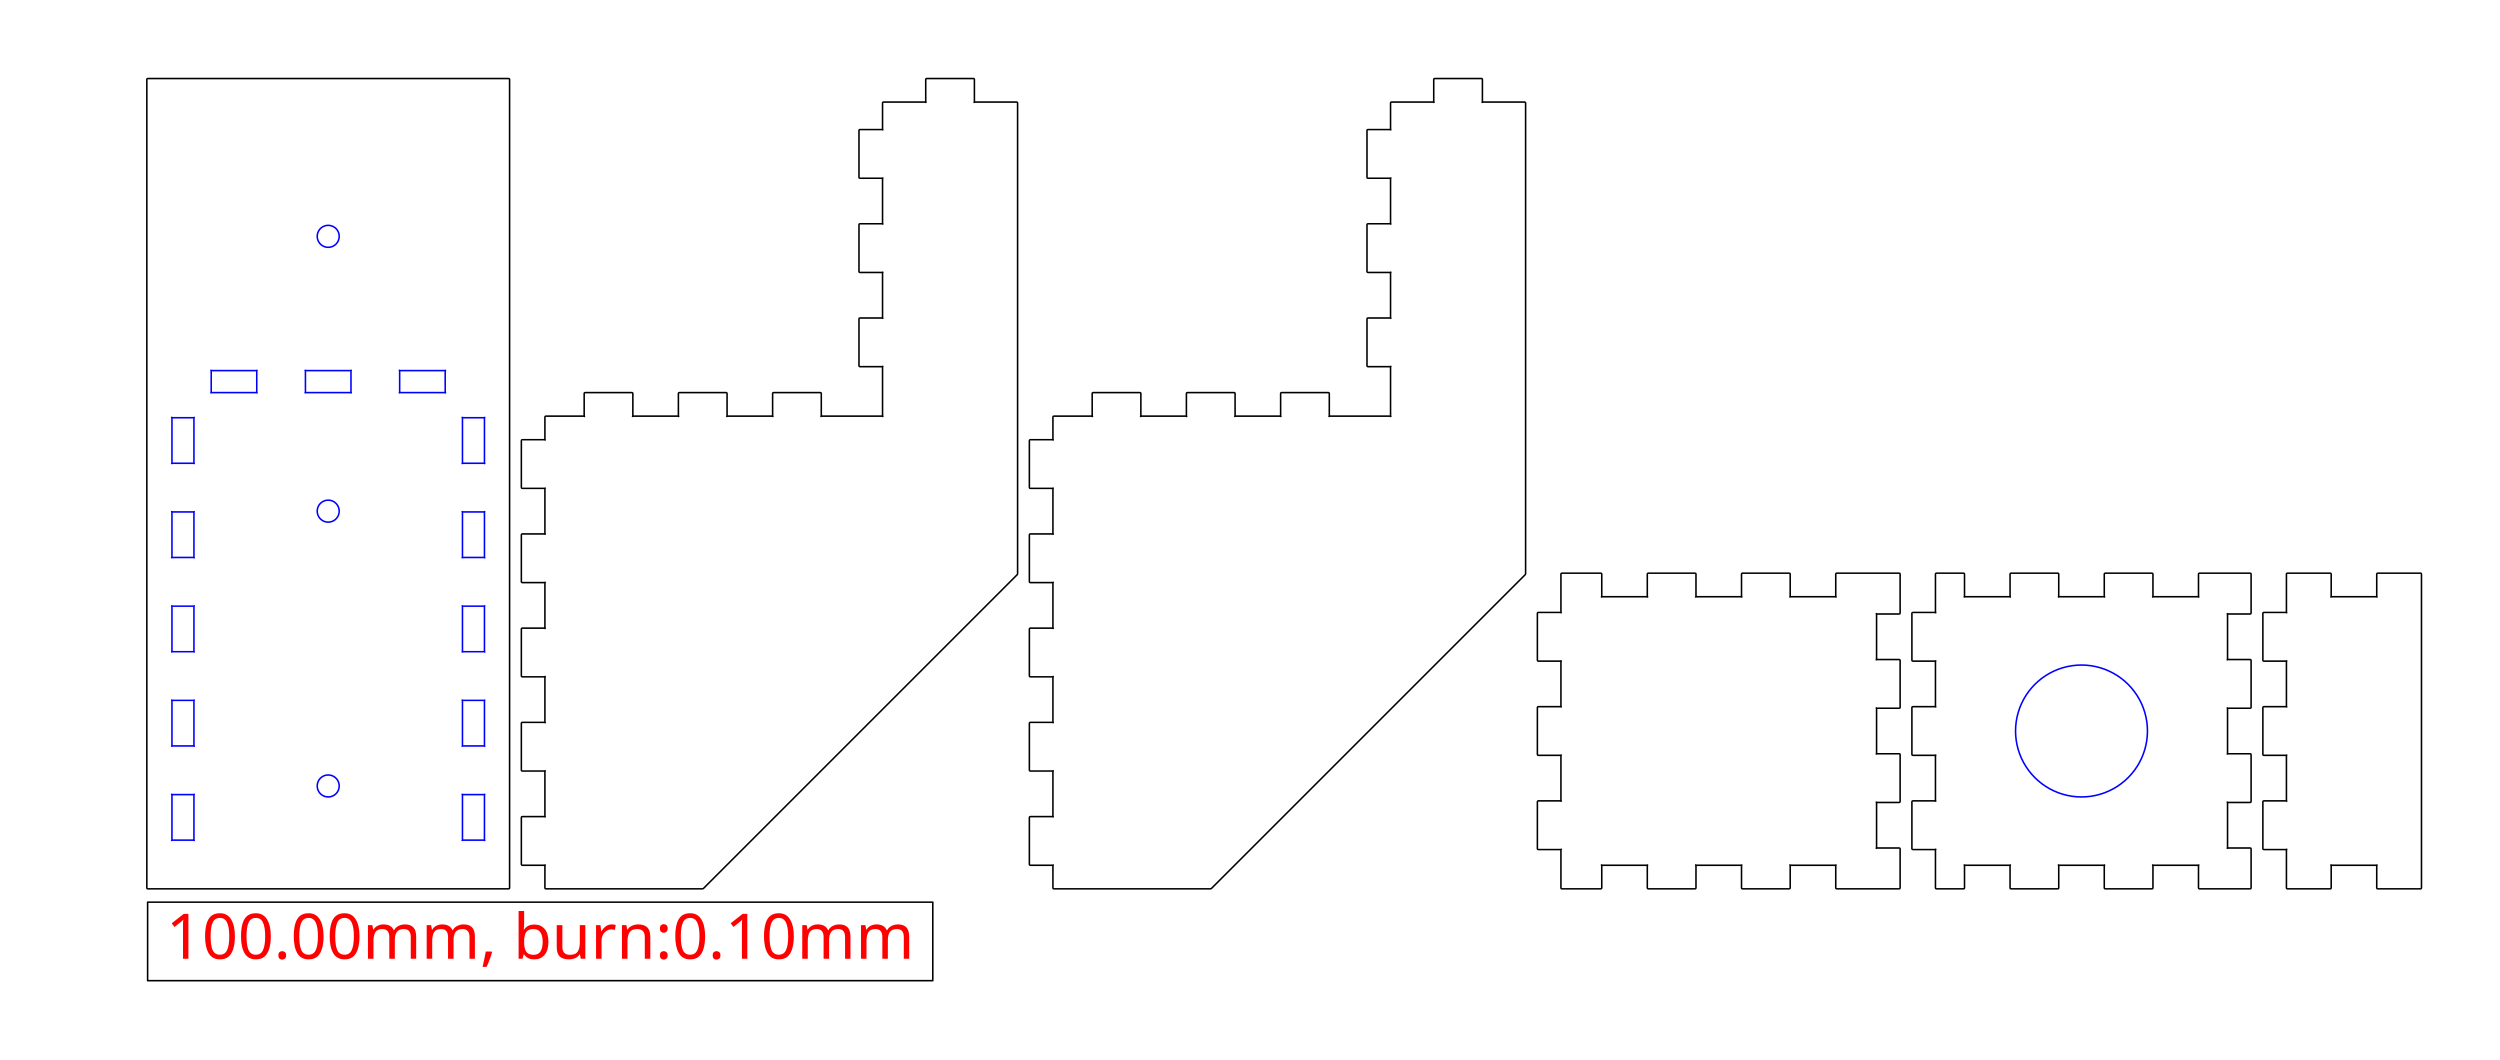
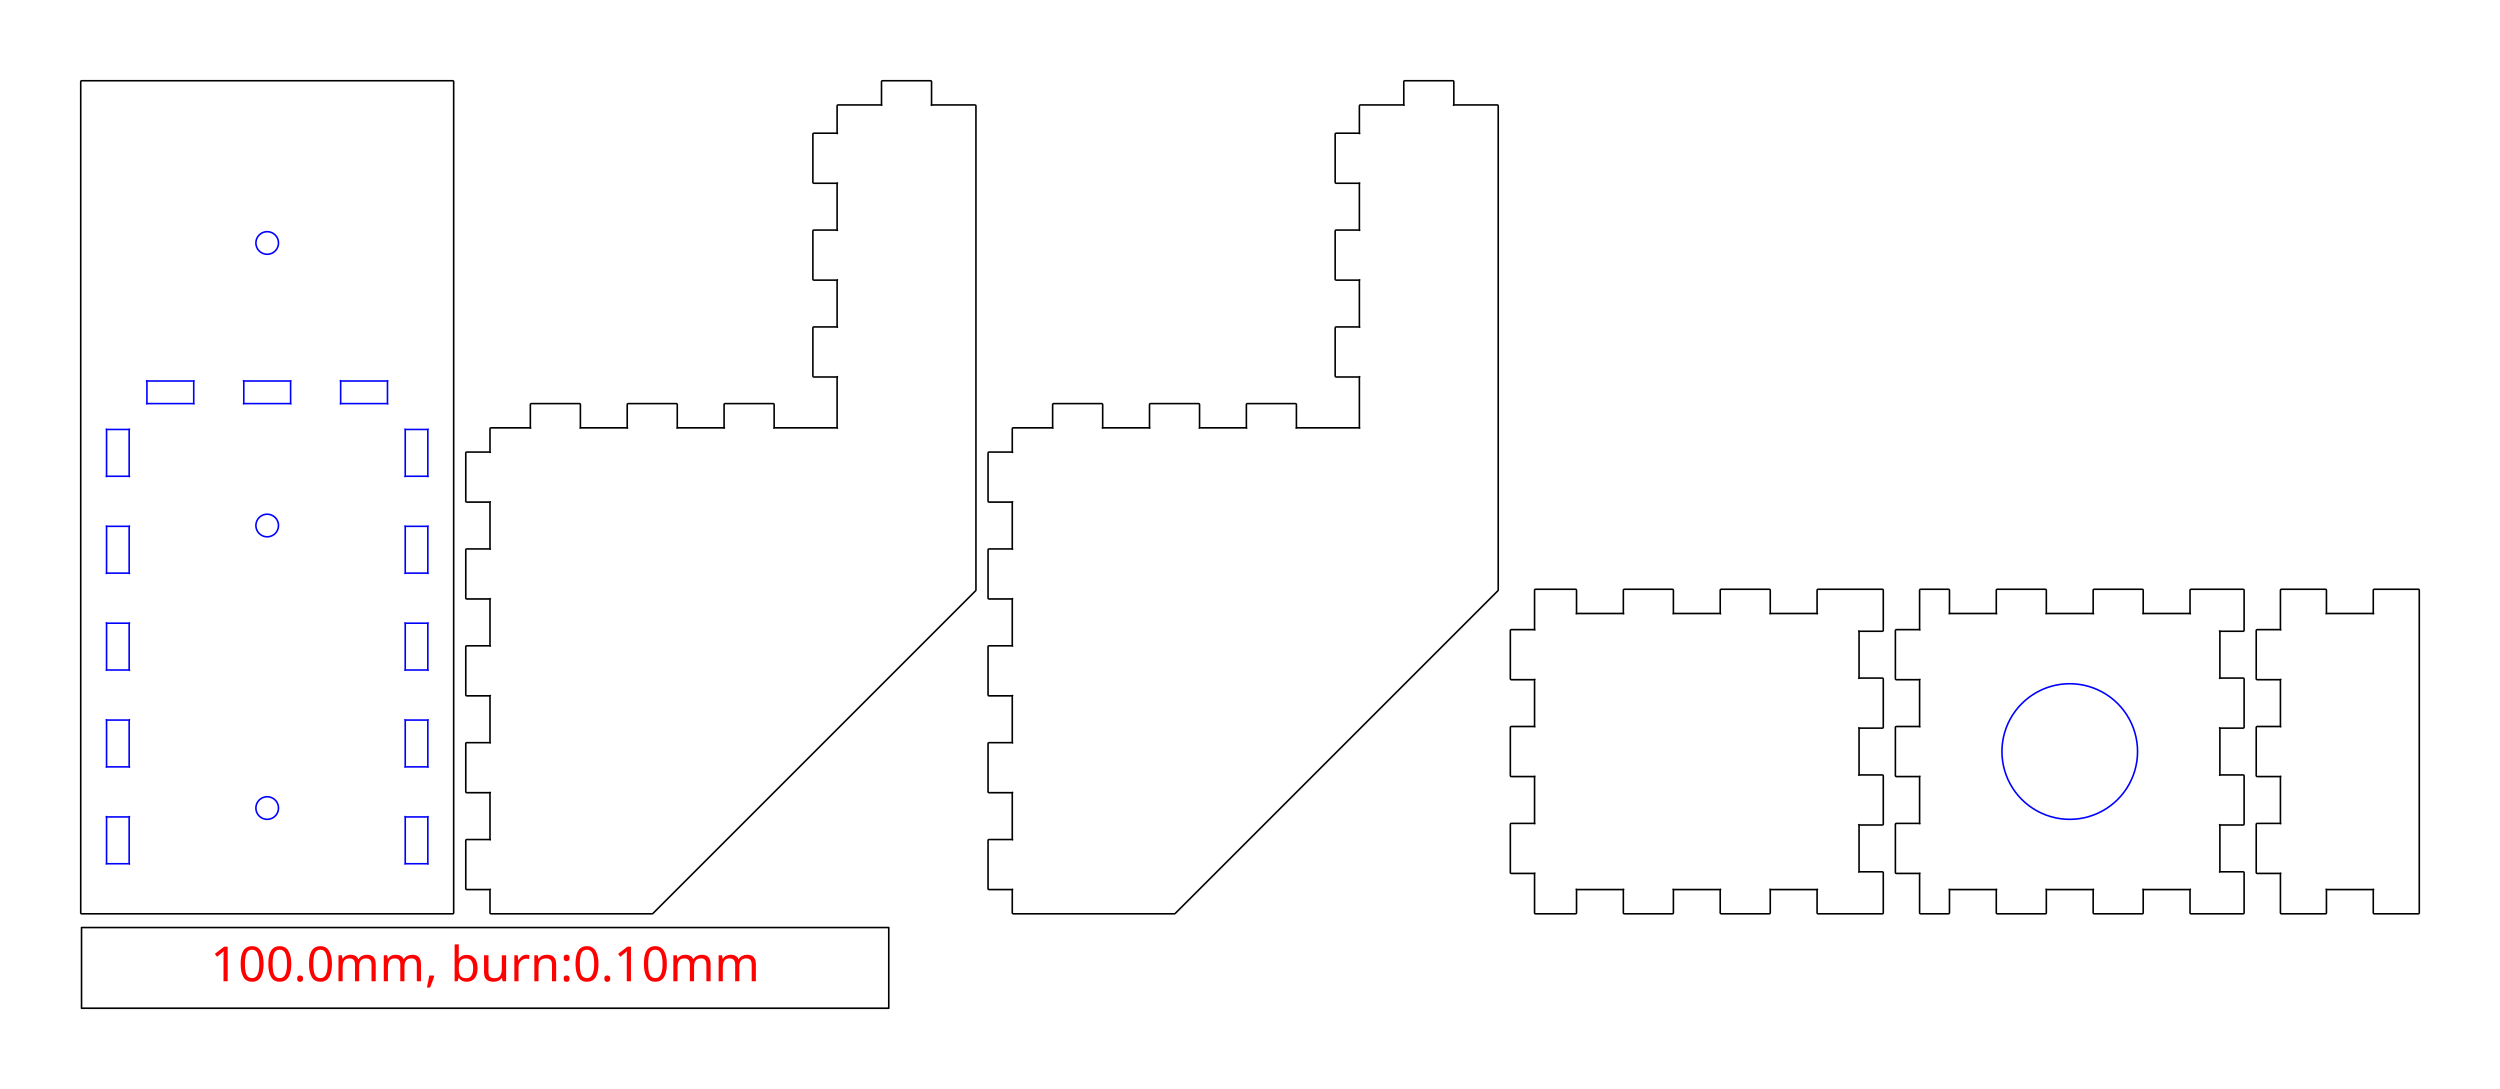
- <svg xmlns="http://www.w3.org/2000/svg" height="134.90mm" viewBox="0.0 0.0 318.40 134.90" width="318.40mm">
+ <svg xmlns="http://www.w3.org/2000/svg" height="134.90mm" viewBox="0.0 0.0 309.70 134.90" width="309.70mm">
  <g id="p-0" style="fill:none;stroke-linecap:round;stroke-linejoin:round;">
-     <path d="M 18.800 124.900 H 118.800 V 114.900 H 18.800 V 124.900 Z" stroke="rgb(0,0,0)" stroke-width="0.20" />
-     <text dominant-baseline="hanging" font-size="8px" style="font-family: sans-serif ; font-weight: normal; font-style: normal; fill: rgb(255,0,0)" text-anchor="middle" transform="matrix( 1.000 0.000 0.000 1.000 68.800 115.900 )">100.00mm, burn:0.10mm</text>
+     <path d="M 10.100 124.900 H 110.100 V 114.900 H 10.100 V 124.900 Z" stroke="rgb(0,0,0)" stroke-width="0.20" />
+     <text dominant-baseline="hanging" font-size="6px" style="font-family: sans-serif ; font-weight: normal; font-style: normal; fill: rgb(255,0,0)" text-anchor="middle" transform="matrix( 1.000 0.000 0.000 1.000 60.100 116.900 )">100.0mm, burn:0.10mm</text>
  </g>
  <g id="p-1" style="fill:none;stroke-linecap:round;stroke-linejoin:round;">
-     <path d="M 24.700 104.100 V 107.000 C 24.700 107.100 24.800 107.000 24.700 107.000 H 21.900 C 21.800 107.000 21.900 107.100 21.900 107.000 V 101.200 C 21.900 101.100 21.800 101.200 21.900 101.200 H 24.700 C 24.800 101.200 24.700 101.100 24.700 101.200 V 104.100 Z" stroke="rgb(0,0,255)" stroke-width="0.20" />
-     <path d="M 24.700 92.100 V 95.000 C 24.700 95.100 24.800 95.000 24.700 95.000 H 21.900 C 21.800 95.000 21.900 95.100 21.900 95.000 V 89.200 C 21.900 89.100 21.800 89.200 21.900 89.200 H 24.700 C 24.800 89.200 24.700 89.100 24.700 89.200 V 92.100 Z" stroke="rgb(0,0,255)" stroke-width="0.20" />
-     <path d="M 24.700 80.100 V 83.000 C 24.700 83.100 24.800 83.000 24.700 83.000 H 21.900 C 21.800 83.000 21.900 83.100 21.900 83.000 V 77.200 C 21.900 77.100 21.800 77.200 21.900 77.200 H 24.700 C 24.800 77.200 24.700 77.100 24.700 77.200 V 80.100 Z" stroke="rgb(0,0,255)" stroke-width="0.20" />
-     <path d="M 24.700 68.100 V 71.000 C 24.700 71.100 24.800 71.000 24.700 71.000 H 21.900 C 21.800 71.000 21.900 71.100 21.900 71.000 V 65.200 C 21.900 65.100 21.800 65.200 21.900 65.200 H 24.700 C 24.800 65.200 24.700 65.100 24.700 65.200 V 68.100 Z" stroke="rgb(0,0,255)" stroke-width="0.20" />
-     <path d="M 24.700 56.100 V 59.000 C 24.700 59.100 24.800 59.000 24.700 59.000 H 21.900 C 21.800 59.000 21.900 59.100 21.900 59.000 V 53.200 C 21.900 53.100 21.800 53.200 21.900 53.200 H 24.700 C 24.800 53.200 24.700 53.100 24.700 53.200 V 56.100 Z" stroke="rgb(0,0,255)" stroke-width="0.20" />
-     <path d="M 61.700 104.100 V 107.000 C 61.700 107.100 61.800 107.000 61.700 107.000 H 58.900 C 58.800 107.000 58.900 107.100 58.900 107.000 V 101.200 C 58.900 101.100 58.800 101.200 58.900 101.200 H 61.700 C 61.800 101.200 61.700 101.100 61.700 101.200 V 104.100 Z" stroke="rgb(0,0,255)" stroke-width="0.20" />
-     <path d="M 61.700 92.100 V 95.000 C 61.700 95.100 61.800 95.000 61.700 95.000 H 58.900 C 58.800 95.000 58.900 95.100 58.900 95.000 V 89.200 C 58.900 89.100 58.800 89.200 58.900 89.200 H 61.700 C 61.800 89.200 61.700 89.100 61.700 89.200 V 92.100 Z" stroke="rgb(0,0,255)" stroke-width="0.20" />
-     <path d="M 61.700 80.100 V 83.000 C 61.700 83.100 61.800 83.000 61.700 83.000 H 58.900 C 58.800 83.000 58.900 83.100 58.900 83.000 V 77.200 C 58.900 77.100 58.800 77.200 58.900 77.200 H 61.700 C 61.800 77.200 61.700 77.100 61.700 77.200 V 80.100 Z" stroke="rgb(0,0,255)" stroke-width="0.20" />
-     <path d="M 61.700 68.100 V 71.000 C 61.700 71.100 61.800 71.000 61.700 71.000 H 58.900 C 58.800 71.000 58.900 71.100 58.900 71.000 V 65.200 C 58.900 65.100 58.800 65.200 58.900 65.200 H 61.700 C 61.800 65.200 61.700 65.100 61.700 65.200 V 68.100 Z" stroke="rgb(0,0,255)" stroke-width="0.20" />
-     <path d="M 61.700 56.100 V 59.000 C 61.700 59.100 61.800 59.000 61.700 59.000 H 58.900 C 58.800 59.000 58.900 59.100 58.900 59.000 V 53.200 C 58.900 53.100 58.800 53.200 58.900 53.200 H 61.700 C 61.800 53.200 61.700 53.100 61.700 53.200 V 56.100 Z" stroke="rgb(0,0,255)" stroke-width="0.20" />
-     <path d="M 29.800 50.000 H 26.900 C 26.800 50.000 26.900 50.100 26.900 50.000 V 47.200 C 26.900 47.100 26.800 47.200 26.900 47.200 H 32.700 C 32.800 47.200 32.700 47.100 32.700 47.200 V 50.000 C 32.700 50.100 32.800 50.000 32.700 50.000 H 29.800 Z" stroke="rgb(0,0,255)" stroke-width="0.20" />
-     <path d="M 41.800 50.000 H 38.900 C 38.800 50.000 38.900 50.100 38.900 50.000 V 47.200 C 38.900 47.100 38.800 47.200 38.900 47.200 H 44.700 C 44.800 47.200 44.700 47.100 44.700 47.200 V 50.000 C 44.700 50.100 44.800 50.000 44.700 50.000 H 41.800 Z" stroke="rgb(0,0,255)" stroke-width="0.20" />
-     <path d="M 53.800 50.000 H 50.900 C 50.800 50.000 50.900 50.100 50.900 50.000 V 47.200 C 50.900 47.100 50.800 47.200 50.900 47.200 H 56.700 C 56.800 47.200 56.700 47.100 56.700 47.200 V 50.000 C 56.700 50.100 56.800 50.000 56.700 50.000 H 53.800 Z" stroke="rgb(0,0,255)" stroke-width="0.20" />
-     <path d="M 43.200 30.100 C 43.200 30.368 43.123 30.631 42.978 30.857 C 42.833 31.083 42.626 31.262 42.382 31.373 C 42.137 31.485 41.866 31.524 41.601 31.486 C 41.335 31.448 41.086 31.334 40.883 31.158 C 40.680 30.982 40.532 30.752 40.457 30.494 C 40.381 30.237 40.381 29.963 40.457 29.706 C 40.532 29.448 40.680 29.218 40.883 29.042 C 41.086 28.866 41.335 28.752 41.601 28.714 C 41.866 28.676 42.137 28.715 42.382 28.827 C 42.626 28.938 42.833 29.117 42.978 29.343 C 43.123 29.569 43.200 29.832 43.200 30.100 Z" stroke="rgb(0,0,255)" stroke-width="0.20" />
-     <path d="M 43.200 100.100 C 43.200 100.368 43.123 100.631 42.978 100.857 C 42.833 101.083 42.626 101.262 42.382 101.373 C 42.137 101.485 41.866 101.524 41.601 101.486 C 41.335 101.448 41.086 101.334 40.883 101.158 C 40.680 100.982 40.532 100.752 40.457 100.494 C 40.381 100.237 40.381 99.963 40.457 99.706 C 40.532 99.448 40.680 99.218 40.883 99.042 C 41.086 98.866 41.335 98.752 41.601 98.714 C 41.866 98.676 42.137 98.715 42.382 98.827 C 42.626 98.938 42.833 99.117 42.978 99.343 C 43.123 99.569 43.200 99.832 43.200 100.100 Z" stroke="rgb(0,0,255)" stroke-width="0.20" />
-     <path d="M 43.200 65.100 C 43.200 65.368 43.123 65.631 42.978 65.857 C 42.833 66.083 42.626 66.262 42.382 66.373 C 42.137 66.485 41.866 66.524 41.601 66.486 C 41.335 66.448 41.086 66.334 40.883 66.158 C 40.680 65.982 40.532 65.752 40.457 65.494 C 40.381 65.237 40.381 64.963 40.457 64.706 C 40.532 64.448 40.680 64.218 40.883 64.042 C 41.086 63.866 41.335 63.752 41.601 63.714 C 41.866 63.676 42.137 63.715 42.382 63.827 C 42.626 63.938 42.833 64.117 42.978 64.343 C 43.123 64.569 43.200 64.832 43.200 65.100 Z" stroke="rgb(0,0,255)" stroke-width="0.20" />
-     <path d="M 18.800 113.200 H 64.800 C 64.855 113.200 64.900 113.155 64.900 113.100 V 110.100 V 10.100 C 64.900 10.045 64.855 10.000 64.800 10.000 H 18.800 C 18.745 10.000 18.700 10.045 18.700 10.100 V 110.100 V 113.100 C 18.700 113.155 18.745 113.200 18.800 113.200 Z" stroke="rgb(0,0,0)" stroke-width="0.20" />
+     <path d="M 16.000 104.100 V 107.000 C 16.000 107.100 16.100 107.000 16.000 107.000 H 13.200 C 13.100 107.000 13.200 107.100 13.200 107.000 V 101.200 C 13.200 101.100 13.100 101.200 13.200 101.200 H 16.000 C 16.100 101.200 16.000 101.100 16.000 101.200 V 104.100 Z" stroke="rgb(0,0,255)" stroke-width="0.20" />
+     <path d="M 16.000 92.100 V 95.000 C 16.000 95.100 16.100 95.000 16.000 95.000 H 13.200 C 13.100 95.000 13.200 95.100 13.200 95.000 V 89.200 C 13.200 89.100 13.100 89.200 13.200 89.200 H 16.000 C 16.100 89.200 16.000 89.100 16.000 89.200 V 92.100 Z" stroke="rgb(0,0,255)" stroke-width="0.20" />
+     <path d="M 16.000 80.100 V 83.000 C 16.000 83.100 16.100 83.000 16.000 83.000 H 13.200 C 13.100 83.000 13.200 83.100 13.200 83.000 V 77.200 C 13.200 77.100 13.100 77.200 13.200 77.200 H 16.000 C 16.100 77.200 16.000 77.100 16.000 77.200 V 80.100 Z" stroke="rgb(0,0,255)" stroke-width="0.20" />
+     <path d="M 16.000 68.100 V 71.000 C 16.000 71.100 16.100 71.000 16.000 71.000 H 13.200 C 13.100 71.000 13.200 71.100 13.200 71.000 V 65.200 C 13.200 65.100 13.100 65.200 13.200 65.200 H 16.000 C 16.100 65.200 16.000 65.100 16.000 65.200 V 68.100 Z" stroke="rgb(0,0,255)" stroke-width="0.20" />
+     <path d="M 16.000 56.100 V 59.000 C 16.000 59.100 16.100 59.000 16.000 59.000 H 13.200 C 13.100 59.000 13.200 59.100 13.200 59.000 V 53.200 C 13.200 53.100 13.100 53.200 13.200 53.200 H 16.000 C 16.100 53.200 16.000 53.100 16.000 53.200 V 56.100 Z" stroke="rgb(0,0,255)" stroke-width="0.20" />
+     <path d="M 53.000 104.100 V 107.000 C 53.000 107.100 53.100 107.000 53.000 107.000 H 50.200 C 50.100 107.000 50.200 107.100 50.200 107.000 V 101.200 C 50.200 101.100 50.100 101.200 50.200 101.200 H 53.000 C 53.100 101.200 53.000 101.100 53.000 101.200 V 104.100 Z" stroke="rgb(0,0,255)" stroke-width="0.20" />
+     <path d="M 53.000 92.100 V 95.000 C 53.000 95.100 53.100 95.000 53.000 95.000 H 50.200 C 50.100 95.000 50.200 95.100 50.200 95.000 V 89.200 C 50.200 89.100 50.100 89.200 50.200 89.200 H 53.000 C 53.100 89.200 53.000 89.100 53.000 89.200 V 92.100 Z" stroke="rgb(0,0,255)" stroke-width="0.20" />
+     <path d="M 53.000 80.100 V 83.000 C 53.000 83.100 53.100 83.000 53.000 83.000 H 50.200 C 50.100 83.000 50.200 83.100 50.200 83.000 V 77.200 C 50.200 77.100 50.100 77.200 50.200 77.200 H 53.000 C 53.100 77.200 53.000 77.100 53.000 77.200 V 80.100 Z" stroke="rgb(0,0,255)" stroke-width="0.20" />
+     <path d="M 53.000 68.100 V 71.000 C 53.000 71.100 53.100 71.000 53.000 71.000 H 50.200 C 50.100 71.000 50.200 71.100 50.200 71.000 V 65.200 C 50.200 65.100 50.100 65.200 50.200 65.200 H 53.000 C 53.100 65.200 53.000 65.100 53.000 65.200 V 68.100 Z" stroke="rgb(0,0,255)" stroke-width="0.20" />
+     <path d="M 53.000 56.100 V 59.000 C 53.000 59.100 53.100 59.000 53.000 59.000 H 50.200 C 50.100 59.000 50.200 59.100 50.200 59.000 V 53.200 C 50.200 53.100 50.100 53.200 50.200 53.200 H 53.000 C 53.100 53.200 53.000 53.100 53.000 53.200 V 56.100 Z" stroke="rgb(0,0,255)" stroke-width="0.20" />
+     <path d="M 21.100 50.000 H 18.200 C 18.100 50.000 18.200 50.100 18.200 50.000 V 47.200 C 18.200 47.100 18.100 47.200 18.200 47.200 H 24.000 C 24.100 47.200 24.000 47.100 24.000 47.200 V 50.000 C 24.000 50.100 24.100 50.000 24.000 50.000 H 21.100 Z" stroke="rgb(0,0,255)" stroke-width="0.20" />
+     <path d="M 33.100 50.000 H 30.200 C 30.100 50.000 30.200 50.100 30.200 50.000 V 47.200 C 30.200 47.100 30.100 47.200 30.200 47.200 H 36.000 C 36.100 47.200 36.000 47.100 36.000 47.200 V 50.000 C 36.000 50.100 36.100 50.000 36.000 50.000 H 33.100 Z" stroke="rgb(0,0,255)" stroke-width="0.20" />
+     <path d="M 45.100 50.000 H 42.200 C 42.100 50.000 42.200 50.100 42.200 50.000 V 47.200 C 42.200 47.100 42.100 47.200 42.200 47.200 H 48.000 C 48.100 47.200 48.000 47.100 48.000 47.200 V 50.000 C 48.000 50.100 48.100 50.000 48.000 50.000 H 45.100 Z" stroke="rgb(0,0,255)" stroke-width="0.20" />
+     <path d="M 34.500 30.100 C 34.500 30.368 34.423 30.631 34.278 30.857 C 34.133 31.083 33.926 31.262 33.682 31.373 C 33.437 31.485 33.166 31.524 32.901 31.486 C 32.635 31.448 32.386 31.334 32.183 31.158 C 31.980 30.982 31.832 30.752 31.757 30.494 C 31.681 30.237 31.681 29.963 31.757 29.706 C 31.832 29.448 31.980 29.218 32.183 29.042 C 32.386 28.866 32.635 28.752 32.901 28.714 C 33.166 28.676 33.437 28.715 33.682 28.827 C 33.926 28.938 34.133 29.117 34.278 29.343 C 34.423 29.569 34.500 29.832 34.500 30.100 Z" stroke="rgb(0,0,255)" stroke-width="0.20" />
+     <path d="M 34.500 100.100 C 34.500 100.368 34.423 100.631 34.278 100.857 C 34.133 101.083 33.926 101.262 33.682 101.373 C 33.437 101.485 33.166 101.524 32.901 101.486 C 32.635 101.448 32.386 101.334 32.183 101.158 C 31.980 100.982 31.832 100.752 31.757 100.494 C 31.681 100.237 31.681 99.963 31.757 99.706 C 31.832 99.448 31.980 99.218 32.183 99.042 C 32.386 98.866 32.635 98.752 32.901 98.714 C 33.166 98.676 33.437 98.715 33.682 98.827 C 33.926 98.938 34.133 99.117 34.278 99.343 C 34.423 99.569 34.500 99.832 34.500 100.100 Z" stroke="rgb(0,0,255)" stroke-width="0.20" />
+     <path d="M 34.500 65.100 C 34.500 65.368 34.423 65.631 34.278 65.857 C 34.133 66.083 33.926 66.262 33.682 66.373 C 33.437 66.485 33.166 66.524 32.901 66.486 C 32.635 66.448 32.386 66.334 32.183 66.158 C 31.980 65.982 31.832 65.752 31.757 65.494 C 31.681 65.237 31.681 64.963 31.757 64.706 C 31.832 64.448 31.980 64.218 32.183 64.042 C 32.386 63.866 32.635 63.752 32.901 63.714 C 33.166 63.676 33.437 63.715 33.682 63.827 C 33.926 63.938 34.133 64.117 34.278 64.343 C 34.423 64.569 34.500 64.832 34.500 65.100 Z" stroke="rgb(0,0,255)" stroke-width="0.20" />
+     <path d="M 10.100 113.200 H 56.100 C 56.155 113.200 56.200 113.155 56.200 113.100 V 110.100 V 10.100 C 56.200 10.045 56.155 10.000 56.100 10.000 H 10.100 C 10.045 10.000 10.000 10.045 10.000 10.100 V 110.100 V 113.100 C 10.000 113.155 10.045 113.200 10.100 113.200 Z" stroke="rgb(0,0,0)" stroke-width="0.20" />
  </g>
  <g id="p-2" style="fill:none;stroke-linecap:round;stroke-linejoin:round;">
-     <path d="M 69.500 113.200 H 89.500 C 89.527 113.200 89.552 113.189 89.571 113.171 L 129.571 73.171 C 129.589 73.152 129.600 73.127 129.600 73.100 V 13.100 C 129.600 13.045 129.555 13.000 129.500 13.000 H 124.100 C 124.000 13.000 124.100 13.100 124.100 13.000 V 10.100 C 124.100 10.045 124.055 10.000 124.000 10.000 H 118.000 C 117.945 10.000 117.900 10.045 117.900 10.100 V 13.000 C 117.900 13.100 118.000 13.000 117.900 13.000 H 112.500 C 112.445 13.000 112.400 13.045 112.400 13.100 V 16.500 C 112.400 16.600 112.500 16.500 112.400 16.500 H 109.500 C 109.445 16.500 109.400 16.545 109.400 16.600 V 22.600 C 109.400 22.655 109.445 22.700 109.500 22.700 H 112.400 C 112.500 22.700 112.400 22.600 112.400 22.700 V 28.500 C 112.400 28.600 112.500 28.500 112.400 28.500 H 109.500 C 109.445 28.500 109.400 28.545 109.400 28.600 V 34.600 C 109.400 34.655 109.445 34.700 109.500 34.700 H 112.400 C 112.500 34.700 112.400 34.600 112.400 34.700 V 40.500 C 112.400 40.600 112.500 40.500 112.400 40.500 H 109.500 C 109.445 40.500 109.400 40.545 109.400 40.600 V 46.600 C 109.400 46.655 109.445 46.700 109.500 46.700 H 112.400 C 112.500 46.700 112.400 46.600 112.400 46.700 V 50.100 V 53.000 C 112.400 53.100 112.500 53.000 112.400 53.000 H 109.500 H 104.600 C 104.500 53.000 104.600 53.100 104.600 53.000 V 50.100 C 104.600 50.045 104.555 50.000 104.500 50.000 H 98.500 C 98.445 50.000 98.400 50.045 98.400 50.100 V 53.000 C 98.400 53.100 98.500 53.000 98.400 53.000 H 92.600 C 92.500 53.000 92.600 53.100 92.600 53.000 V 50.100 C 92.600 50.045 92.555 50.000 92.500 50.000 H 86.500 C 86.445 50.000 86.400 50.045 86.400 50.100 V 53.000 C 86.400 53.100 86.500 53.000 86.400 53.000 H 80.600 C 80.500 53.000 80.600 53.100 80.600 53.000 V 50.100 C 80.600 50.045 80.555 50.000 80.500 50.000 H 74.500 C 74.445 50.000 74.400 50.045 74.400 50.100 V 53.000 C 74.400 53.100 74.500 53.000 74.400 53.000 H 69.500 C 69.445 53.000 69.400 53.045 69.400 53.100 V 56.000 C 69.400 56.100 69.500 56.000 69.400 56.000 H 66.500 C 66.445 56.000 66.400 56.045 66.400 56.100 V 62.100 C 66.400 62.155 66.445 62.200 66.500 62.200 H 69.400 C 69.500 62.200 69.400 62.100 69.400 62.200 V 68.000 C 69.400 68.100 69.500 68.000 69.400 68.000 H 66.500 C 66.445 68.000 66.400 68.045 66.400 68.100 V 74.100 C 66.400 74.155 66.445 74.200 66.500 74.200 H 69.400 C 69.500 74.200 69.400 74.100 69.400 74.200 V 80.000 C 69.400 80.100 69.500 80.000 69.400 80.000 H 66.500 C 66.445 80.000 66.400 80.045 66.400 80.100 V 86.100 C 66.400 86.155 66.445 86.200 66.500 86.200 H 69.400 C 69.500 86.200 69.400 86.100 69.400 86.200 V 92.000 C 69.400 92.100 69.500 92.000 69.400 92.000 H 66.500 C 66.445 92.000 66.400 92.045 66.400 92.100 V 98.100 C 66.400 98.155 66.445 98.200 66.500 98.200 H 69.400 C 69.500 98.200 69.400 98.100 69.400 98.200 V 104.000 C 69.400 104.100 69.500 104.000 69.400 104.000 H 66.500 C 66.445 104.000 66.400 104.045 66.400 104.100 V 110.100 C 66.400 110.155 66.445 110.200 66.500 110.200 H 69.400 C 69.500 110.200 69.400 110.100 69.400 110.200 V 113.100 C 69.400 113.155 69.445 113.200 69.500 113.200 Z" stroke="rgb(0,0,0)" stroke-width="0.20" />
+     <path d="M 60.800 113.200 H 80.800 C 80.827 113.200 80.852 113.189 80.871 113.171 L 120.871 73.171 C 120.889 73.152 120.900 73.127 120.900 73.100 V 13.100 C 120.900 13.045 120.855 13.000 120.800 13.000 H 115.400 C 115.300 13.000 115.400 13.100 115.400 13.000 V 10.100 C 115.400 10.045 115.355 10.000 115.300 10.000 H 109.300 C 109.245 10.000 109.200 10.045 109.200 10.100 V 13.000 C 109.200 13.100 109.300 13.000 109.200 13.000 H 103.800 C 103.745 13.000 103.700 13.045 103.700 13.100 V 16.500 C 103.700 16.600 103.800 16.500 103.700 16.500 H 100.800 C 100.745 16.500 100.700 16.545 100.700 16.600 V 22.600 C 100.700 22.655 100.745 22.700 100.800 22.700 H 103.700 C 103.800 22.700 103.700 22.600 103.700 22.700 V 28.500 C 103.700 28.600 103.800 28.500 103.700 28.500 H 100.800 C 100.745 28.500 100.700 28.545 100.700 28.600 V 34.600 C 100.700 34.655 100.745 34.700 100.800 34.700 H 103.700 C 103.800 34.700 103.700 34.600 103.700 34.700 V 40.500 C 103.700 40.600 103.800 40.500 103.700 40.500 H 100.800 C 100.745 40.500 100.700 40.545 100.700 40.600 V 46.600 C 100.700 46.655 100.745 46.700 100.800 46.700 H 103.700 C 103.800 46.700 103.700 46.600 103.700 46.700 V 50.100 V 53.000 C 103.700 53.100 103.800 53.000 103.700 53.000 H 100.800 H 95.900 C 95.800 53.000 95.900 53.100 95.900 53.000 V 50.100 C 95.900 50.045 95.855 50.000 95.800 50.000 H 89.800 C 89.745 50.000 89.700 50.045 89.700 50.100 V 53.000 C 89.700 53.100 89.800 53.000 89.700 53.000 H 83.900 C 83.800 53.000 83.900 53.100 83.900 53.000 V 50.100 C 83.900 50.045 83.855 50.000 83.800 50.000 H 77.800 C 77.745 50.000 77.700 50.045 77.700 50.100 V 53.000 C 77.700 53.100 77.800 53.000 77.700 53.000 H 71.900 C 71.800 53.000 71.900 53.100 71.900 53.000 V 50.100 C 71.900 50.045 71.855 50.000 71.800 50.000 H 65.800 C 65.745 50.000 65.700 50.045 65.700 50.100 V 53.000 C 65.700 53.100 65.800 53.000 65.700 53.000 H 60.800 C 60.745 53.000 60.700 53.045 60.700 53.100 V 56.000 C 60.700 56.100 60.800 56.000 60.700 56.000 H 57.800 C 57.745 56.000 57.700 56.045 57.700 56.100 V 62.100 C 57.700 62.155 57.745 62.200 57.800 62.200 H 60.700 C 60.800 62.200 60.700 62.100 60.700 62.200 V 68.000 C 60.700 68.100 60.800 68.000 60.700 68.000 H 57.800 C 57.745 68.000 57.700 68.045 57.700 68.100 V 74.100 C 57.700 74.155 57.745 74.200 57.800 74.200 H 60.700 C 60.800 74.200 60.700 74.100 60.700 74.200 V 80.000 C 60.700 80.100 60.800 80.000 60.700 80.000 H 57.800 C 57.745 80.000 57.700 80.045 57.700 80.100 V 86.100 C 57.700 86.155 57.745 86.200 57.800 86.200 H 60.700 C 60.800 86.200 60.700 86.100 60.700 86.200 V 92.000 C 60.700 92.100 60.800 92.000 60.700 92.000 H 57.800 C 57.745 92.000 57.700 92.045 57.700 92.100 V 98.100 C 57.700 98.155 57.745 98.200 57.800 98.200 H 60.700 C 60.800 98.200 60.700 98.100 60.700 98.200 V 104.000 C 60.700 104.100 60.800 104.000 60.700 104.000 H 57.800 C 57.745 104.000 57.700 104.045 57.700 104.100 V 110.100 C 57.700 110.155 57.745 110.200 57.800 110.200 H 60.700 C 60.800 110.200 60.700 110.100 60.700 110.200 V 113.100 C 60.700 113.155 60.745 113.200 60.800 113.200 Z" stroke="rgb(0,0,0)" stroke-width="0.20" />
  </g>
  <g id="p-3" style="fill:none;stroke-linecap:round;stroke-linejoin:round;">
-     <path d="M 134.200 113.200 H 154.200 C 154.227 113.200 154.252 113.189 154.271 113.171 L 194.271 73.171 C 194.289 73.152 194.300 73.127 194.300 73.100 V 13.100 C 194.300 13.045 194.255 13.000 194.200 13.000 H 188.800 C 188.700 13.000 188.800 13.100 188.800 13.000 V 10.100 C 188.800 10.045 188.755 10.000 188.700 10.000 H 182.700 C 182.645 10.000 182.600 10.045 182.600 10.100 V 13.000 C 182.600 13.100 182.700 13.000 182.600 13.000 H 177.200 C 177.145 13.000 177.100 13.045 177.100 13.100 V 16.500 C 177.100 16.600 177.200 16.500 177.100 16.500 H 174.200 C 174.145 16.500 174.100 16.545 174.100 16.600 V 22.600 C 174.100 22.655 174.145 22.700 174.200 22.700 H 177.100 C 177.200 22.700 177.100 22.600 177.100 22.700 V 28.500 C 177.100 28.600 177.200 28.500 177.100 28.500 H 174.200 C 174.145 28.500 174.100 28.545 174.100 28.600 V 34.600 C 174.100 34.655 174.145 34.700 174.200 34.700 H 177.100 C 177.200 34.700 177.100 34.600 177.100 34.700 V 40.500 C 177.100 40.600 177.200 40.500 177.100 40.500 H 174.200 C 174.145 40.500 174.100 40.545 174.100 40.600 V 46.600 C 174.100 46.655 174.145 46.700 174.200 46.700 H 177.100 C 177.200 46.700 177.100 46.600 177.100 46.700 V 50.100 V 53.000 C 177.100 53.100 177.200 53.000 177.100 53.000 H 174.200 H 169.300 C 169.200 53.000 169.300 53.100 169.300 53.000 V 50.100 C 169.300 50.045 169.255 50.000 169.200 50.000 H 163.200 C 163.145 50.000 163.100 50.045 163.100 50.100 V 53.000 C 163.100 53.100 163.200 53.000 163.100 53.000 H 157.300 C 157.200 53.000 157.300 53.100 157.300 53.000 V 50.100 C 157.300 50.045 157.255 50.000 157.200 50.000 H 151.200 C 151.145 50.000 151.100 50.045 151.100 50.100 V 53.000 C 151.100 53.100 151.200 53.000 151.100 53.000 H 145.300 C 145.200 53.000 145.300 53.100 145.300 53.000 V 50.100 C 145.300 50.045 145.255 50.000 145.200 50.000 H 139.200 C 139.145 50.000 139.100 50.045 139.100 50.100 V 53.000 C 139.100 53.100 139.200 53.000 139.100 53.000 H 134.200 C 134.145 53.000 134.100 53.045 134.100 53.100 V 56.000 C 134.100 56.100 134.200 56.000 134.100 56.000 H 131.200 C 131.145 56.000 131.100 56.045 131.100 56.100 V 62.100 C 131.100 62.155 131.145 62.200 131.200 62.200 H 134.100 C 134.200 62.200 134.100 62.100 134.100 62.200 V 68.000 C 134.100 68.100 134.200 68.000 134.100 68.000 H 131.200 C 131.145 68.000 131.100 68.045 131.100 68.100 V 74.100 C 131.100 74.155 131.145 74.200 131.200 74.200 H 134.100 C 134.200 74.200 134.100 74.100 134.100 74.200 V 80.000 C 134.100 80.100 134.200 80.000 134.100 80.000 H 131.200 C 131.145 80.000 131.100 80.045 131.100 80.100 V 86.100 C 131.100 86.155 131.145 86.200 131.200 86.200 H 134.100 C 134.200 86.200 134.100 86.100 134.100 86.200 V 92.000 C 134.100 92.100 134.200 92.000 134.100 92.000 H 131.200 C 131.145 92.000 131.100 92.045 131.100 92.100 V 98.100 C 131.100 98.155 131.145 98.200 131.200 98.200 H 134.100 C 134.200 98.200 134.100 98.100 134.100 98.200 V 104.000 C 134.100 104.100 134.200 104.000 134.100 104.000 H 131.200 C 131.145 104.000 131.100 104.045 131.100 104.100 V 110.100 C 131.100 110.155 131.145 110.200 131.200 110.200 H 134.100 C 134.200 110.200 134.100 110.100 134.100 110.200 V 113.100 C 134.100 113.155 134.145 113.200 134.200 113.200 Z" stroke="rgb(0,0,0)" stroke-width="0.20" />
+     <path d="M 125.500 113.200 H 145.500 C 145.527 113.200 145.552 113.189 145.571 113.171 L 185.571 73.171 C 185.589 73.152 185.600 73.127 185.600 73.100 V 13.100 C 185.600 13.045 185.555 13.000 185.500 13.000 H 180.100 C 180.000 13.000 180.100 13.100 180.100 13.000 V 10.100 C 180.100 10.045 180.055 10.000 180.000 10.000 H 174.000 C 173.945 10.000 173.900 10.045 173.900 10.100 V 13.000 C 173.900 13.100 174.000 13.000 173.900 13.000 H 168.500 C 168.445 13.000 168.400 13.045 168.400 13.100 V 16.500 C 168.400 16.600 168.500 16.500 168.400 16.500 H 165.500 C 165.445 16.500 165.400 16.545 165.400 16.600 V 22.600 C 165.400 22.655 165.445 22.700 165.500 22.700 H 168.400 C 168.500 22.700 168.400 22.600 168.400 22.700 V 28.500 C 168.400 28.600 168.500 28.500 168.400 28.500 H 165.500 C 165.445 28.500 165.400 28.545 165.400 28.600 V 34.600 C 165.400 34.655 165.445 34.700 165.500 34.700 H 168.400 C 168.500 34.700 168.400 34.600 168.400 34.700 V 40.500 C 168.400 40.600 168.500 40.500 168.400 40.500 H 165.500 C 165.445 40.500 165.400 40.545 165.400 40.600 V 46.600 C 165.400 46.655 165.445 46.700 165.500 46.700 H 168.400 C 168.500 46.700 168.400 46.600 168.400 46.700 V 50.100 V 53.000 C 168.400 53.100 168.500 53.000 168.400 53.000 H 165.500 H 160.600 C 160.500 53.000 160.600 53.100 160.600 53.000 V 50.100 C 160.600 50.045 160.555 50.000 160.500 50.000 H 154.500 C 154.445 50.000 154.400 50.045 154.400 50.100 V 53.000 C 154.400 53.100 154.500 53.000 154.400 53.000 H 148.600 C 148.500 53.000 148.600 53.100 148.600 53.000 V 50.100 C 148.600 50.045 148.555 50.000 148.500 50.000 H 142.500 C 142.445 50.000 142.400 50.045 142.400 50.100 V 53.000 C 142.400 53.100 142.500 53.000 142.400 53.000 H 136.600 C 136.500 53.000 136.600 53.100 136.600 53.000 V 50.100 C 136.600 50.045 136.555 50.000 136.500 50.000 H 130.500 C 130.445 50.000 130.400 50.045 130.400 50.100 V 53.000 C 130.400 53.100 130.500 53.000 130.400 53.000 H 125.500 C 125.445 53.000 125.400 53.045 125.400 53.100 V 56.000 C 125.400 56.100 125.500 56.000 125.400 56.000 H 122.500 C 122.445 56.000 122.400 56.045 122.400 56.100 V 62.100 C 122.400 62.155 122.445 62.200 122.500 62.200 H 125.400 C 125.500 62.200 125.400 62.100 125.400 62.200 V 68.000 C 125.400 68.100 125.500 68.000 125.400 68.000 H 122.500 C 122.445 68.000 122.400 68.045 122.400 68.100 V 74.100 C 122.400 74.155 122.445 74.200 122.500 74.200 H 125.400 C 125.500 74.200 125.400 74.100 125.400 74.200 V 80.000 C 125.400 80.100 125.500 80.000 125.400 80.000 H 122.500 C 122.445 80.000 122.400 80.045 122.400 80.100 V 86.100 C 122.400 86.155 122.445 86.200 122.500 86.200 H 125.400 C 125.500 86.200 125.400 86.100 125.400 86.200 V 92.000 C 125.400 92.100 125.500 92.000 125.400 92.000 H 122.500 C 122.445 92.000 122.400 92.045 122.400 92.100 V 98.100 C 122.400 98.155 122.445 98.200 122.500 98.200 H 125.400 C 125.500 98.200 125.400 98.100 125.400 98.200 V 104.000 C 125.400 104.100 125.500 104.000 125.400 104.000 H 122.500 C 122.445 104.000 122.400 104.045 122.400 104.100 V 110.100 C 122.400 110.155 122.445 110.200 122.500 110.200 H 125.400 C 125.500 110.200 125.400 110.100 125.400 110.200 V 113.100 C 125.400 113.155 125.445 113.200 125.500 113.200 Z" stroke="rgb(0,0,0)" stroke-width="0.20" />
  </g>
  <g id="p-4" style="fill:none;stroke-linecap:round;stroke-linejoin:round;">
-     <path d="M 198.900 113.200 H 203.900 C 203.955 113.200 204.000 113.155 204.000 113.100 V 110.200 C 204.000 110.100 203.900 110.200 204.000 110.200 H 209.800 C 209.900 110.200 209.800 110.100 209.800 110.200 V 113.100 C 209.800 113.155 209.845 113.200 209.900 113.200 H 215.900 C 215.955 113.200 216.000 113.155 216.000 113.100 V 110.200 C 216.000 110.100 215.900 110.200 216.000 110.200 H 221.800 C 221.900 110.200 221.800 110.100 221.800 110.200 V 113.100 C 221.800 113.155 221.845 113.200 221.900 113.200 H 227.900 C 227.955 113.200 228.000 113.155 228.000 113.100 V 110.200 C 228.000 110.100 227.900 110.200 228.000 110.200 H 233.800 C 233.900 110.200 233.800 110.100 233.800 110.200 V 113.100 C 233.800 113.155 233.845 113.200 233.900 113.200 H 238.900 H 241.900 C 241.955 113.200 242.000 113.155 242.000 113.100 V 110.100 V 108.100 C 242.000 108.045 241.955 108.000 241.900 108.000 H 239.000 C 238.900 108.000 239.000 108.100 239.000 108.000 V 102.200 C 239.000 102.100 238.900 102.200 239.000 102.200 H 241.900 C 241.955 102.200 242.000 102.155 242.000 102.100 V 96.100 C 242.000 96.045 241.955 96.000 241.900 96.000 H 239.000 C 238.900 96.000 239.000 96.100 239.000 96.000 V 90.200 C 239.000 90.100 238.900 90.200 239.000 90.200 H 241.900 C 241.955 90.200 242.000 90.155 242.000 90.100 V 84.100 C 242.000 84.045 241.955 84.000 241.900 84.000 H 239.000 C 238.900 84.000 239.000 84.100 239.000 84.000 V 78.200 C 239.000 78.100 238.900 78.200 239.000 78.200 H 241.900 C 241.955 78.200 242.000 78.155 242.000 78.100 V 76.100 V 73.100 C 242.000 73.045 241.955 73.000 241.900 73.000 H 238.900 H 233.900 C 233.845 73.000 233.800 73.045 233.800 73.100 V 76.000 C 233.800 76.100 233.900 76.000 233.800 76.000 H 228.000 C 227.900 76.000 228.000 76.100 228.000 76.000 V 73.100 C 228.000 73.045 227.955 73.000 227.900 73.000 H 221.900 C 221.845 73.000 221.800 73.045 221.800 73.100 V 76.000 C 221.800 76.100 221.900 76.000 221.800 76.000 H 216.000 C 215.900 76.000 216.000 76.100 216.000 76.000 V 73.100 C 216.000 73.045 215.955 73.000 215.900 73.000 H 209.900 C 209.845 73.000 209.800 73.045 209.800 73.100 V 76.000 C 209.800 76.100 209.900 76.000 209.800 76.000 H 204.000 C 203.900 76.000 204.000 76.100 204.000 76.000 V 73.100 C 204.000 73.045 203.955 73.000 203.900 73.000 H 198.900 C 198.845 73.000 198.800 73.045 198.800 73.100 V 76.100 V 78.000 C 198.800 78.100 198.900 78.000 198.800 78.000 H 195.900 C 195.845 78.000 195.800 78.045 195.800 78.100 V 84.100 C 195.800 84.155 195.845 84.200 195.900 84.200 H 198.800 C 198.900 84.200 198.800 84.100 198.800 84.200 V 90.000 C 198.800 90.100 198.900 90.000 198.800 90.000 H 195.900 C 195.845 90.000 195.800 90.045 195.800 90.100 V 96.100 C 195.800 96.155 195.845 96.200 195.900 96.200 H 198.800 C 198.900 96.200 198.800 96.100 198.800 96.200 V 102.000 C 198.800 102.100 198.900 102.000 198.800 102.000 H 195.900 C 195.845 102.000 195.800 102.045 195.800 102.100 V 108.100 C 195.800 108.155 195.845 108.200 195.900 108.200 H 198.800 C 198.900 108.200 198.800 108.100 198.800 108.200 V 110.100 V 113.100 C 198.800 113.155 198.845 113.200 198.900 113.200 Z" stroke="rgb(0,0,0)" stroke-width="0.20" />
+     <path d="M 190.200 113.200 H 195.200 C 195.255 113.200 195.300 113.155 195.300 113.100 V 110.200 C 195.300 110.100 195.200 110.200 195.300 110.200 H 201.100 C 201.200 110.200 201.100 110.100 201.100 110.200 V 113.100 C 201.100 113.155 201.145 113.200 201.200 113.200 H 207.200 C 207.255 113.200 207.300 113.155 207.300 113.100 V 110.200 C 207.300 110.100 207.200 110.200 207.300 110.200 H 213.100 C 213.200 110.200 213.100 110.100 213.100 110.200 V 113.100 C 213.100 113.155 213.145 113.200 213.200 113.200 H 219.200 C 219.255 113.200 219.300 113.155 219.300 113.100 V 110.200 C 219.300 110.100 219.200 110.200 219.300 110.200 H 225.100 C 225.200 110.200 225.100 110.100 225.100 110.200 V 113.100 C 225.100 113.155 225.145 113.200 225.200 113.200 H 230.200 H 233.200 C 233.255 113.200 233.300 113.155 233.300 113.100 V 110.100 V 108.100 C 233.300 108.045 233.255 108.000 233.200 108.000 H 230.300 C 230.200 108.000 230.300 108.100 230.300 108.000 V 102.200 C 230.300 102.100 230.200 102.200 230.300 102.200 H 233.200 C 233.255 102.200 233.300 102.155 233.300 102.100 V 96.100 C 233.300 96.045 233.255 96.000 233.200 96.000 H 230.300 C 230.200 96.000 230.300 96.100 230.300 96.000 V 90.200 C 230.300 90.100 230.200 90.200 230.300 90.200 H 233.200 C 233.255 90.200 233.300 90.155 233.300 90.100 V 84.100 C 233.300 84.045 233.255 84.000 233.200 84.000 H 230.300 C 230.200 84.000 230.300 84.100 230.300 84.000 V 78.200 C 230.300 78.100 230.200 78.200 230.300 78.200 H 233.200 C 233.255 78.200 233.300 78.155 233.300 78.100 V 76.100 V 73.100 C 233.300 73.045 233.255 73.000 233.200 73.000 H 230.200 H 225.200 C 225.145 73.000 225.100 73.045 225.100 73.100 V 76.000 C 225.100 76.100 225.200 76.000 225.100 76.000 H 219.300 C 219.200 76.000 219.300 76.100 219.300 76.000 V 73.100 C 219.300 73.045 219.255 73.000 219.200 73.000 H 213.200 C 213.145 73.000 213.100 73.045 213.100 73.100 V 76.000 C 213.100 76.100 213.200 76.000 213.100 76.000 H 207.300 C 207.200 76.000 207.300 76.100 207.300 76.000 V 73.100 C 207.300 73.045 207.255 73.000 207.200 73.000 H 201.200 C 201.145 73.000 201.100 73.045 201.100 73.100 V 76.000 C 201.100 76.100 201.200 76.000 201.100 76.000 H 195.300 C 195.200 76.000 195.300 76.100 195.300 76.000 V 73.100 C 195.300 73.045 195.255 73.000 195.200 73.000 H 190.200 C 190.145 73.000 190.100 73.045 190.100 73.100 V 76.100 V 78.000 C 190.100 78.100 190.200 78.000 190.100 78.000 H 187.200 C 187.145 78.000 187.100 78.045 187.100 78.100 V 84.100 C 187.100 84.155 187.145 84.200 187.200 84.200 H 190.100 C 190.200 84.200 190.100 84.100 190.100 84.200 V 90.000 C 190.100 90.100 190.200 90.000 190.100 90.000 H 187.200 C 187.145 90.000 187.100 90.045 187.100 90.100 V 96.100 C 187.100 96.155 187.145 96.200 187.200 96.200 H 190.100 C 190.200 96.200 190.100 96.100 190.100 96.200 V 102.000 C 190.100 102.100 190.200 102.000 190.100 102.000 H 187.200 C 187.145 102.000 187.100 102.045 187.100 102.100 V 108.100 C 187.100 108.155 187.145 108.200 187.200 108.200 H 190.100 C 190.200 108.200 190.100 108.100 190.100 108.200 V 110.100 V 113.100 C 190.100 113.155 190.145 113.200 190.200 113.200 Z" stroke="rgb(0,0,0)" stroke-width="0.20" />
  </g>
  <g id="p-5" style="fill:none;stroke-linecap:round;stroke-linejoin:round;">
-     <path d="M 273.500 93.100 C 273.500 94.710 273.037 96.287 272.167 97.641 C 271.296 98.996 270.054 100.072 268.589 100.741 C 267.125 101.410 265.498 101.644 263.905 101.415 C 262.311 101.185 260.816 100.503 259.599 99.448 C 258.382 98.394 257.494 97.012 257.040 95.467 C 256.587 93.921 256.587 92.279 257.040 90.733 C 257.494 89.188 258.382 87.806 259.599 86.752 C 260.816 85.697 262.311 85.015 263.905 84.785 C 265.498 84.556 267.125 84.790 268.589 85.459 C 270.054 86.128 271.296 87.204 272.167 88.559 C 273.037 89.913 273.500 91.490 273.500 93.100 Z" stroke="rgb(0,0,255)" stroke-width="0.20" />
-     <path d="M 246.600 113.200 H 250.100 C 250.155 113.200 250.200 113.155 250.200 113.100 V 110.200 C 250.200 110.100 250.100 110.200 250.200 110.200 H 256.000 C 256.100 110.200 256.000 110.100 256.000 110.200 V 113.100 C 256.000 113.155 256.045 113.200 256.100 113.200 H 262.100 C 262.155 113.200 262.200 113.155 262.200 113.100 V 110.200 C 262.200 110.100 262.100 110.200 262.200 110.200 H 268.000 C 268.100 110.200 268.000 110.100 268.000 110.200 V 113.100 C 268.000 113.155 268.045 113.200 268.100 113.200 H 274.100 C 274.155 113.200 274.200 113.155 274.200 113.100 V 110.200 C 274.200 110.100 274.100 110.200 274.200 110.200 H 280.000 C 280.100 110.200 280.000 110.100 280.000 110.200 V 113.100 C 280.000 113.155 280.045 113.200 280.100 113.200 H 283.600 H 286.600 C 286.655 113.200 286.700 113.155 286.700 113.100 V 110.100 V 108.100 C 286.700 108.045 286.655 108.000 286.600 108.000 H 283.700 C 283.600 108.000 283.700 108.100 283.700 108.000 V 102.200 C 283.700 102.100 283.600 102.200 283.700 102.200 H 286.600 C 286.655 102.200 286.700 102.155 286.700 102.100 V 96.100 C 286.700 96.045 286.655 96.000 286.600 96.000 H 283.700 C 283.600 96.000 283.700 96.100 283.700 96.000 V 90.200 C 283.700 90.100 283.600 90.200 283.700 90.200 H 286.600 C 286.655 90.200 286.700 90.155 286.700 90.100 V 84.100 C 286.700 84.045 286.655 84.000 286.600 84.000 H 283.700 C 283.600 84.000 283.700 84.100 283.700 84.000 V 78.200 C 283.700 78.100 283.600 78.200 283.700 78.200 H 286.600 C 286.655 78.200 286.700 78.155 286.700 78.100 V 76.100 V 73.100 C 286.700 73.045 286.655 73.000 286.600 73.000 H 283.600 H 280.100 C 280.045 73.000 280.000 73.045 280.000 73.100 V 76.000 C 280.000 76.100 280.100 76.000 280.000 76.000 H 274.200 C 274.100 76.000 274.200 76.100 274.200 76.000 V 73.100 C 274.200 73.045 274.155 73.000 274.100 73.000 H 268.100 C 268.045 73.000 268.000 73.045 268.000 73.100 V 76.000 C 268.000 76.100 268.100 76.000 268.000 76.000 H 262.200 C 262.100 76.000 262.200 76.100 262.200 76.000 V 73.100 C 262.200 73.045 262.155 73.000 262.100 73.000 H 256.100 C 256.045 73.000 256.000 73.045 256.000 73.100 V 76.000 C 256.000 76.100 256.100 76.000 256.000 76.000 H 250.200 C 250.100 76.000 250.200 76.100 250.200 76.000 V 73.100 C 250.200 73.045 250.155 73.000 250.100 73.000 H 246.600 C 246.545 73.000 246.500 73.045 246.500 73.100 V 76.100 V 78.000 C 246.500 78.100 246.600 78.000 246.500 78.000 H 243.600 C 243.545 78.000 243.500 78.045 243.500 78.100 V 84.100 C 243.500 84.155 243.545 84.200 243.600 84.200 H 246.500 C 246.600 84.200 246.500 84.100 246.500 84.200 V 90.000 C 246.500 90.100 246.600 90.000 246.500 90.000 H 243.600 C 243.545 90.000 243.500 90.045 243.500 90.100 V 96.100 C 243.500 96.155 243.545 96.200 243.600 96.200 H 246.500 C 246.600 96.200 246.500 96.100 246.500 96.200 V 102.000 C 246.500 102.100 246.600 102.000 246.500 102.000 H 243.600 C 243.545 102.000 243.500 102.045 243.500 102.100 V 108.100 C 243.500 108.155 243.545 108.200 243.600 108.200 H 246.500 C 246.600 108.200 246.500 108.100 246.500 108.200 V 110.100 V 113.100 C 246.500 113.155 246.545 113.200 246.600 113.200 Z" stroke="rgb(0,0,0)" stroke-width="0.20" />
+     <path d="M 264.800 93.100 C 264.800 94.710 264.337 96.287 263.467 97.641 C 262.596 98.996 261.354 100.072 259.889 100.741 C 258.425 101.410 256.798 101.644 255.205 101.415 C 253.611 101.185 252.116 100.503 250.899 99.448 C 249.682 98.394 248.794 97.012 248.340 95.467 C 247.887 93.921 247.887 92.279 248.340 90.733 C 248.794 89.188 249.682 87.806 250.899 86.752 C 252.116 85.697 253.611 85.015 255.205 84.785 C 256.798 84.556 258.425 84.790 259.889 85.459 C 261.354 86.128 262.596 87.204 263.467 88.559 C 264.337 89.913 264.800 91.490 264.800 93.100 Z" stroke="rgb(0,0,255)" stroke-width="0.20" />
+     <path d="M 237.900 113.200 H 241.400 C 241.455 113.200 241.500 113.155 241.500 113.100 V 110.200 C 241.500 110.100 241.400 110.200 241.500 110.200 H 247.300 C 247.400 110.200 247.300 110.100 247.300 110.200 V 113.100 C 247.300 113.155 247.345 113.200 247.400 113.200 H 253.400 C 253.455 113.200 253.500 113.155 253.500 113.100 V 110.200 C 253.500 110.100 253.400 110.200 253.500 110.200 H 259.300 C 259.400 110.200 259.300 110.100 259.300 110.200 V 113.100 C 259.300 113.155 259.345 113.200 259.400 113.200 H 265.400 C 265.455 113.200 265.500 113.155 265.500 113.100 V 110.200 C 265.500 110.100 265.400 110.200 265.500 110.200 H 271.300 C 271.400 110.200 271.300 110.100 271.300 110.200 V 113.100 C 271.300 113.155 271.345 113.200 271.400 113.200 H 274.900 H 277.900 C 277.955 113.200 278.000 113.155 278.000 113.100 V 110.100 V 108.100 C 278.000 108.045 277.955 108.000 277.900 108.000 H 275.000 C 274.900 108.000 275.000 108.100 275.000 108.000 V 102.200 C 275.000 102.100 274.900 102.200 275.000 102.200 H 277.900 C 277.955 102.200 278.000 102.155 278.000 102.100 V 96.100 C 278.000 96.045 277.955 96.000 277.900 96.000 H 275.000 C 274.900 96.000 275.000 96.100 275.000 96.000 V 90.200 C 275.000 90.100 274.900 90.200 275.000 90.200 H 277.900 C 277.955 90.200 278.000 90.155 278.000 90.100 V 84.100 C 278.000 84.045 277.955 84.000 277.900 84.000 H 275.000 C 274.900 84.000 275.000 84.100 275.000 84.000 V 78.200 C 275.000 78.100 274.900 78.200 275.000 78.200 H 277.900 C 277.955 78.200 278.000 78.155 278.000 78.100 V 76.100 V 73.100 C 278.000 73.045 277.955 73.000 277.900 73.000 H 274.900 H 271.400 C 271.345 73.000 271.300 73.045 271.300 73.100 V 76.000 C 271.300 76.100 271.400 76.000 271.300 76.000 H 265.500 C 265.400 76.000 265.500 76.100 265.500 76.000 V 73.100 C 265.500 73.045 265.455 73.000 265.400 73.000 H 259.400 C 259.345 73.000 259.300 73.045 259.300 73.100 V 76.000 C 259.300 76.100 259.400 76.000 259.300 76.000 H 253.500 C 253.400 76.000 253.500 76.100 253.500 76.000 V 73.100 C 253.500 73.045 253.455 73.000 253.400 73.000 H 247.400 C 247.345 73.000 247.300 73.045 247.300 73.100 V 76.000 C 247.300 76.100 247.400 76.000 247.300 76.000 H 241.500 C 241.400 76.000 241.500 76.100 241.500 76.000 V 73.100 C 241.500 73.045 241.455 73.000 241.400 73.000 H 237.900 C 237.845 73.000 237.800 73.045 237.800 73.100 V 76.100 V 78.000 C 237.800 78.100 237.900 78.000 237.800 78.000 H 234.900 C 234.845 78.000 234.800 78.045 234.800 78.100 V 84.100 C 234.800 84.155 234.845 84.200 234.900 84.200 H 237.800 C 237.900 84.200 237.800 84.100 237.800 84.200 V 90.000 C 237.800 90.100 237.900 90.000 237.800 90.000 H 234.900 C 234.845 90.000 234.800 90.045 234.800 90.100 V 96.100 C 234.800 96.155 234.845 96.200 234.900 96.200 H 237.800 C 237.900 96.200 237.800 96.100 237.800 96.200 V 102.000 C 237.800 102.100 237.900 102.000 237.800 102.000 H 234.900 C 234.845 102.000 234.800 102.045 234.800 102.100 V 108.100 C 234.800 108.155 234.845 108.200 234.900 108.200 H 237.800 C 237.900 108.200 237.800 108.100 237.800 108.200 V 110.100 V 113.100 C 237.800 113.155 237.845 113.200 237.900 113.200 Z" stroke="rgb(0,0,0)" stroke-width="0.20" />
  </g>
  <g id="p-6" style="fill:none;stroke-linecap:round;stroke-linejoin:round;">
-     <path d="M 291.300 113.200 H 296.800 C 296.855 113.200 296.900 113.155 296.900 113.100 V 110.200 C 296.900 110.100 296.800 110.200 296.900 110.200 H 302.700 C 302.800 110.200 302.700 110.100 302.700 110.200 V 113.100 C 302.700 113.155 302.745 113.200 302.800 113.200 H 308.300 C 308.355 113.200 308.400 113.155 308.400 113.100 V 110.100 V 76.100 V 73.100 C 308.400 73.045 308.355 73.000 308.300 73.000 H 302.800 C 302.745 73.000 302.700 73.045 302.700 73.100 V 76.000 C 302.700 76.100 302.800 76.000 302.700 76.000 H 296.900 C 296.800 76.000 296.900 76.100 296.900 76.000 V 73.100 C 296.900 73.045 296.855 73.000 296.800 73.000 H 291.300 C 291.245 73.000 291.200 73.045 291.200 73.100 V 76.100 V 78.000 C 291.200 78.100 291.300 78.000 291.200 78.000 H 288.300 C 288.245 78.000 288.200 78.045 288.200 78.100 V 84.100 C 288.200 84.155 288.245 84.200 288.300 84.200 H 291.200 C 291.300 84.200 291.200 84.100 291.200 84.200 V 90.000 C 291.200 90.100 291.300 90.000 291.200 90.000 H 288.300 C 288.245 90.000 288.200 90.045 288.200 90.100 V 96.100 C 288.200 96.155 288.245 96.200 288.300 96.200 H 291.200 C 291.300 96.200 291.200 96.100 291.200 96.200 V 102.000 C 291.200 102.100 291.300 102.000 291.200 102.000 H 288.300 C 288.245 102.000 288.200 102.045 288.200 102.100 V 108.100 C 288.200 108.155 288.245 108.200 288.300 108.200 H 291.200 C 291.300 108.200 291.200 108.100 291.200 108.200 V 110.100 V 113.100 C 291.200 113.155 291.245 113.200 291.300 113.200 Z" stroke="rgb(0,0,0)" stroke-width="0.20" />
+     <path d="M 282.600 113.200 H 288.100 C 288.155 113.200 288.200 113.155 288.200 113.100 V 110.200 C 288.200 110.100 288.100 110.200 288.200 110.200 H 294.000 C 294.100 110.200 294.000 110.100 294.000 110.200 V 113.100 C 294.000 113.155 294.045 113.200 294.100 113.200 H 299.600 C 299.655 113.200 299.700 113.155 299.700 113.100 V 110.100 V 76.100 V 73.100 C 299.700 73.045 299.655 73.000 299.600 73.000 H 294.100 C 294.045 73.000 294.000 73.045 294.000 73.100 V 76.000 C 294.000 76.100 294.100 76.000 294.000 76.000 H 288.200 C 288.100 76.000 288.200 76.100 288.200 76.000 V 73.100 C 288.200 73.045 288.155 73.000 288.100 73.000 H 282.600 C 282.545 73.000 282.500 73.045 282.500 73.100 V 76.100 V 78.000 C 282.500 78.100 282.600 78.000 282.500 78.000 H 279.600 C 279.545 78.000 279.500 78.045 279.500 78.100 V 84.100 C 279.500 84.155 279.545 84.200 279.600 84.200 H 282.500 C 282.600 84.200 282.500 84.100 282.500 84.200 V 90.000 C 282.500 90.100 282.600 90.000 282.500 90.000 H 279.600 C 279.545 90.000 279.500 90.045 279.500 90.100 V 96.100 C 279.500 96.155 279.545 96.200 279.600 96.200 H 282.500 C 282.600 96.200 282.500 96.100 282.500 96.200 V 102.000 C 282.500 102.100 282.600 102.000 282.500 102.000 H 279.600 C 279.545 102.000 279.500 102.045 279.500 102.100 V 108.100 C 279.500 108.155 279.545 108.200 279.600 108.200 H 282.500 C 282.600 108.200 282.500 108.100 282.500 108.200 V 110.100 V 113.100 C 282.500 113.155 282.545 113.200 282.600 113.200 Z" stroke="rgb(0,0,0)" stroke-width="0.20" />
  </g>
</svg>
